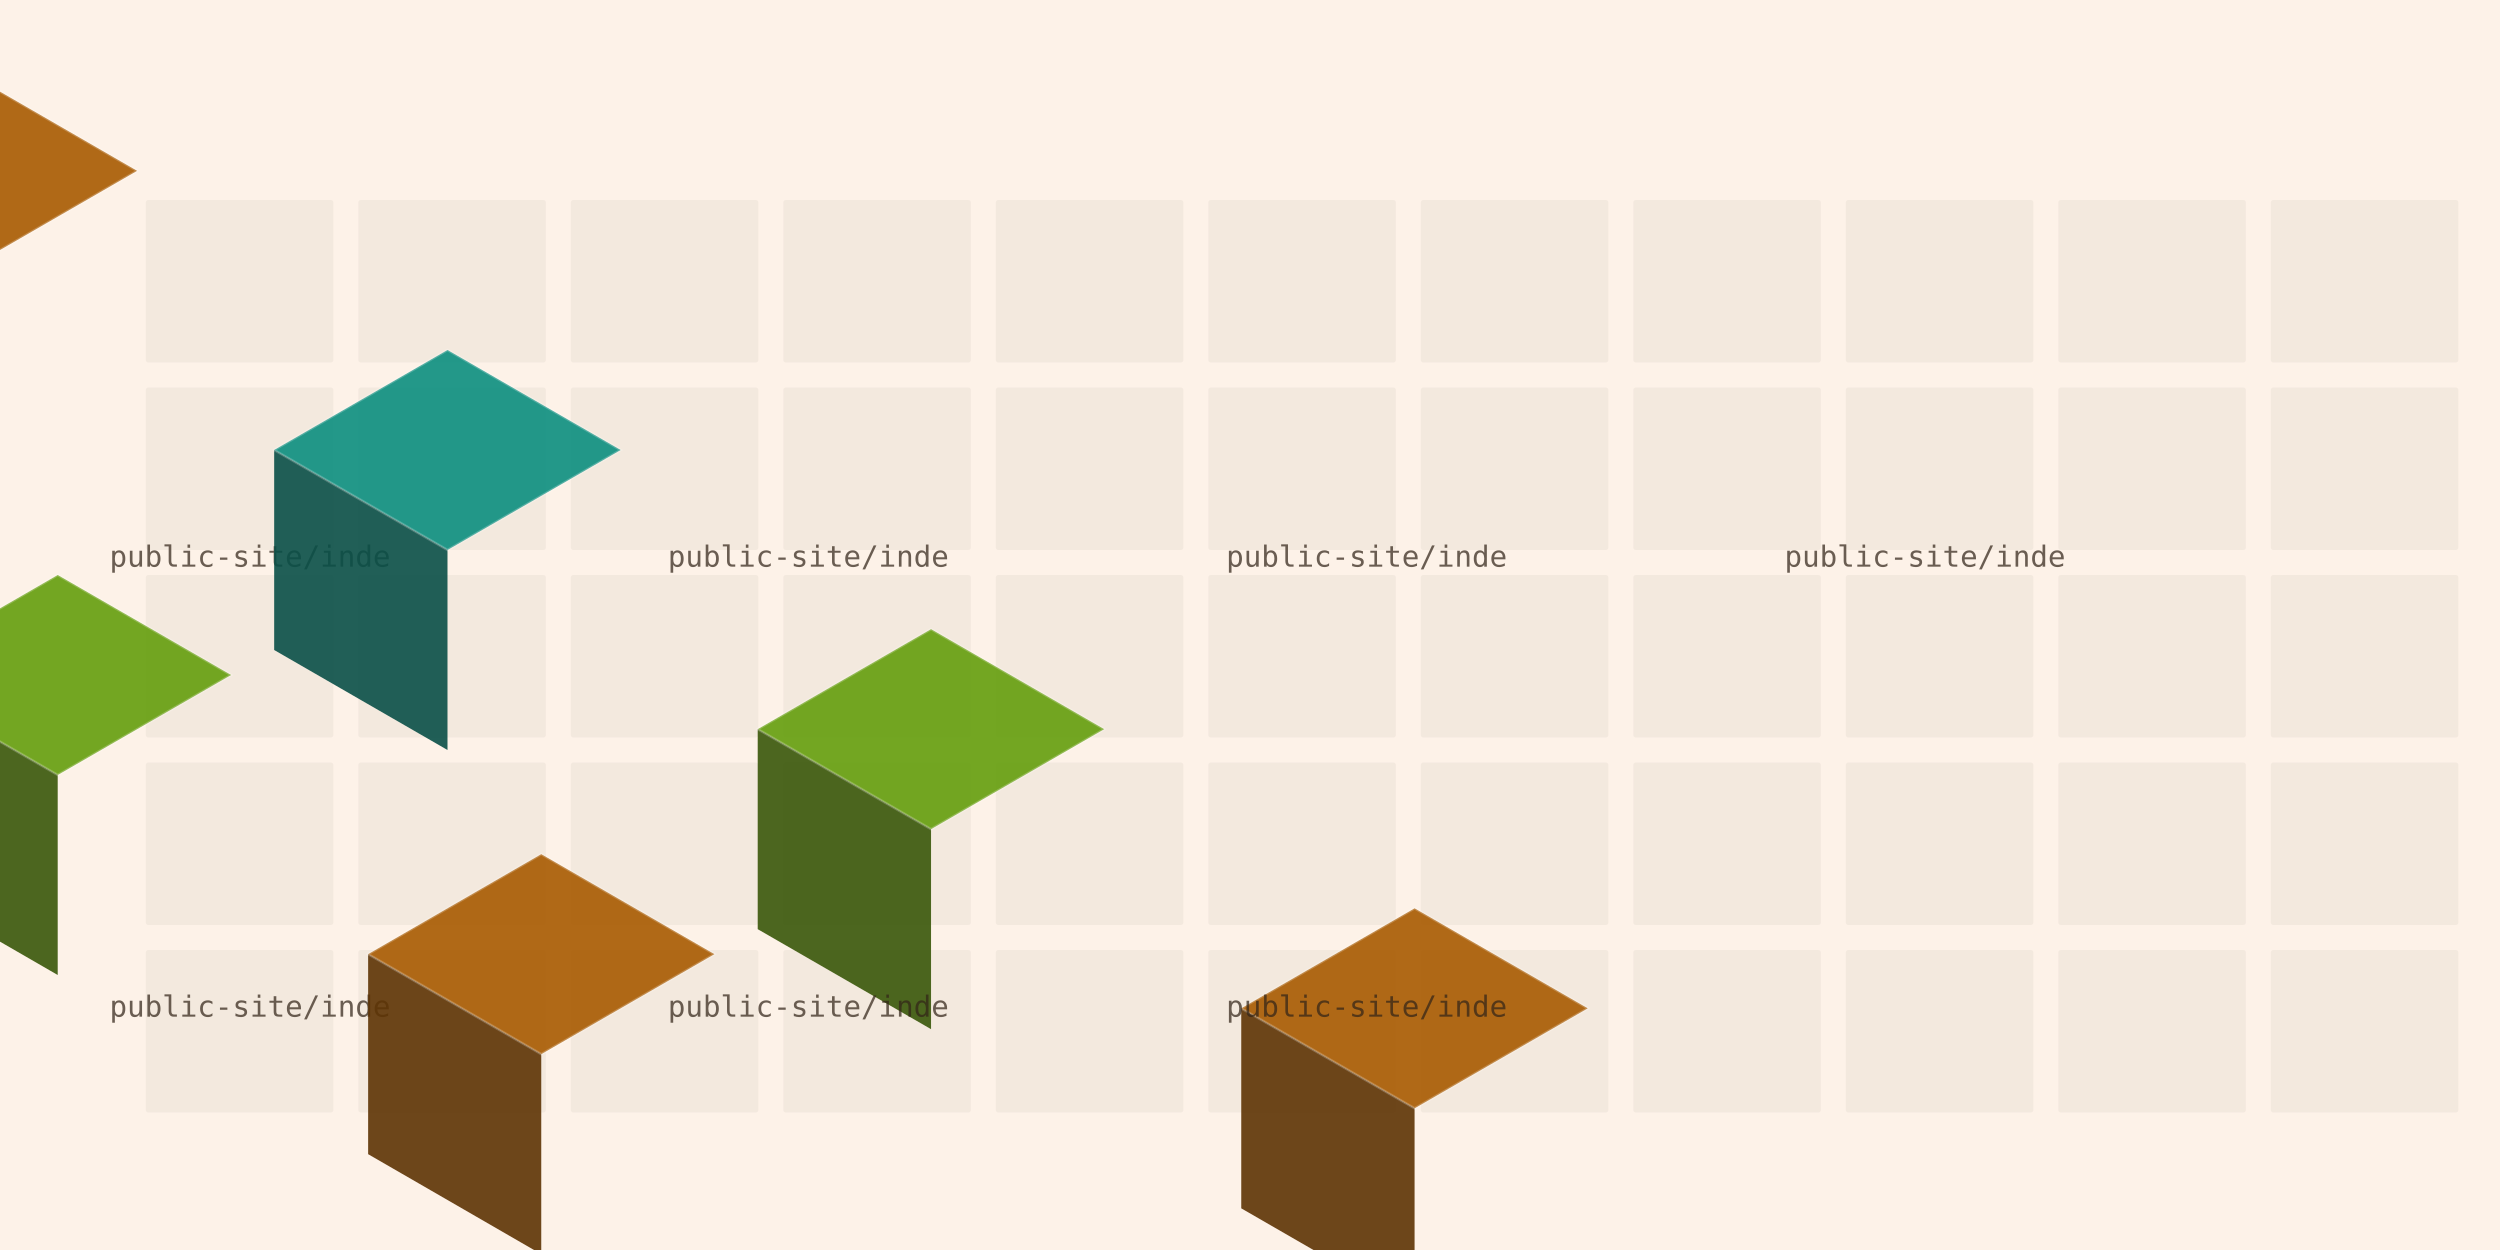
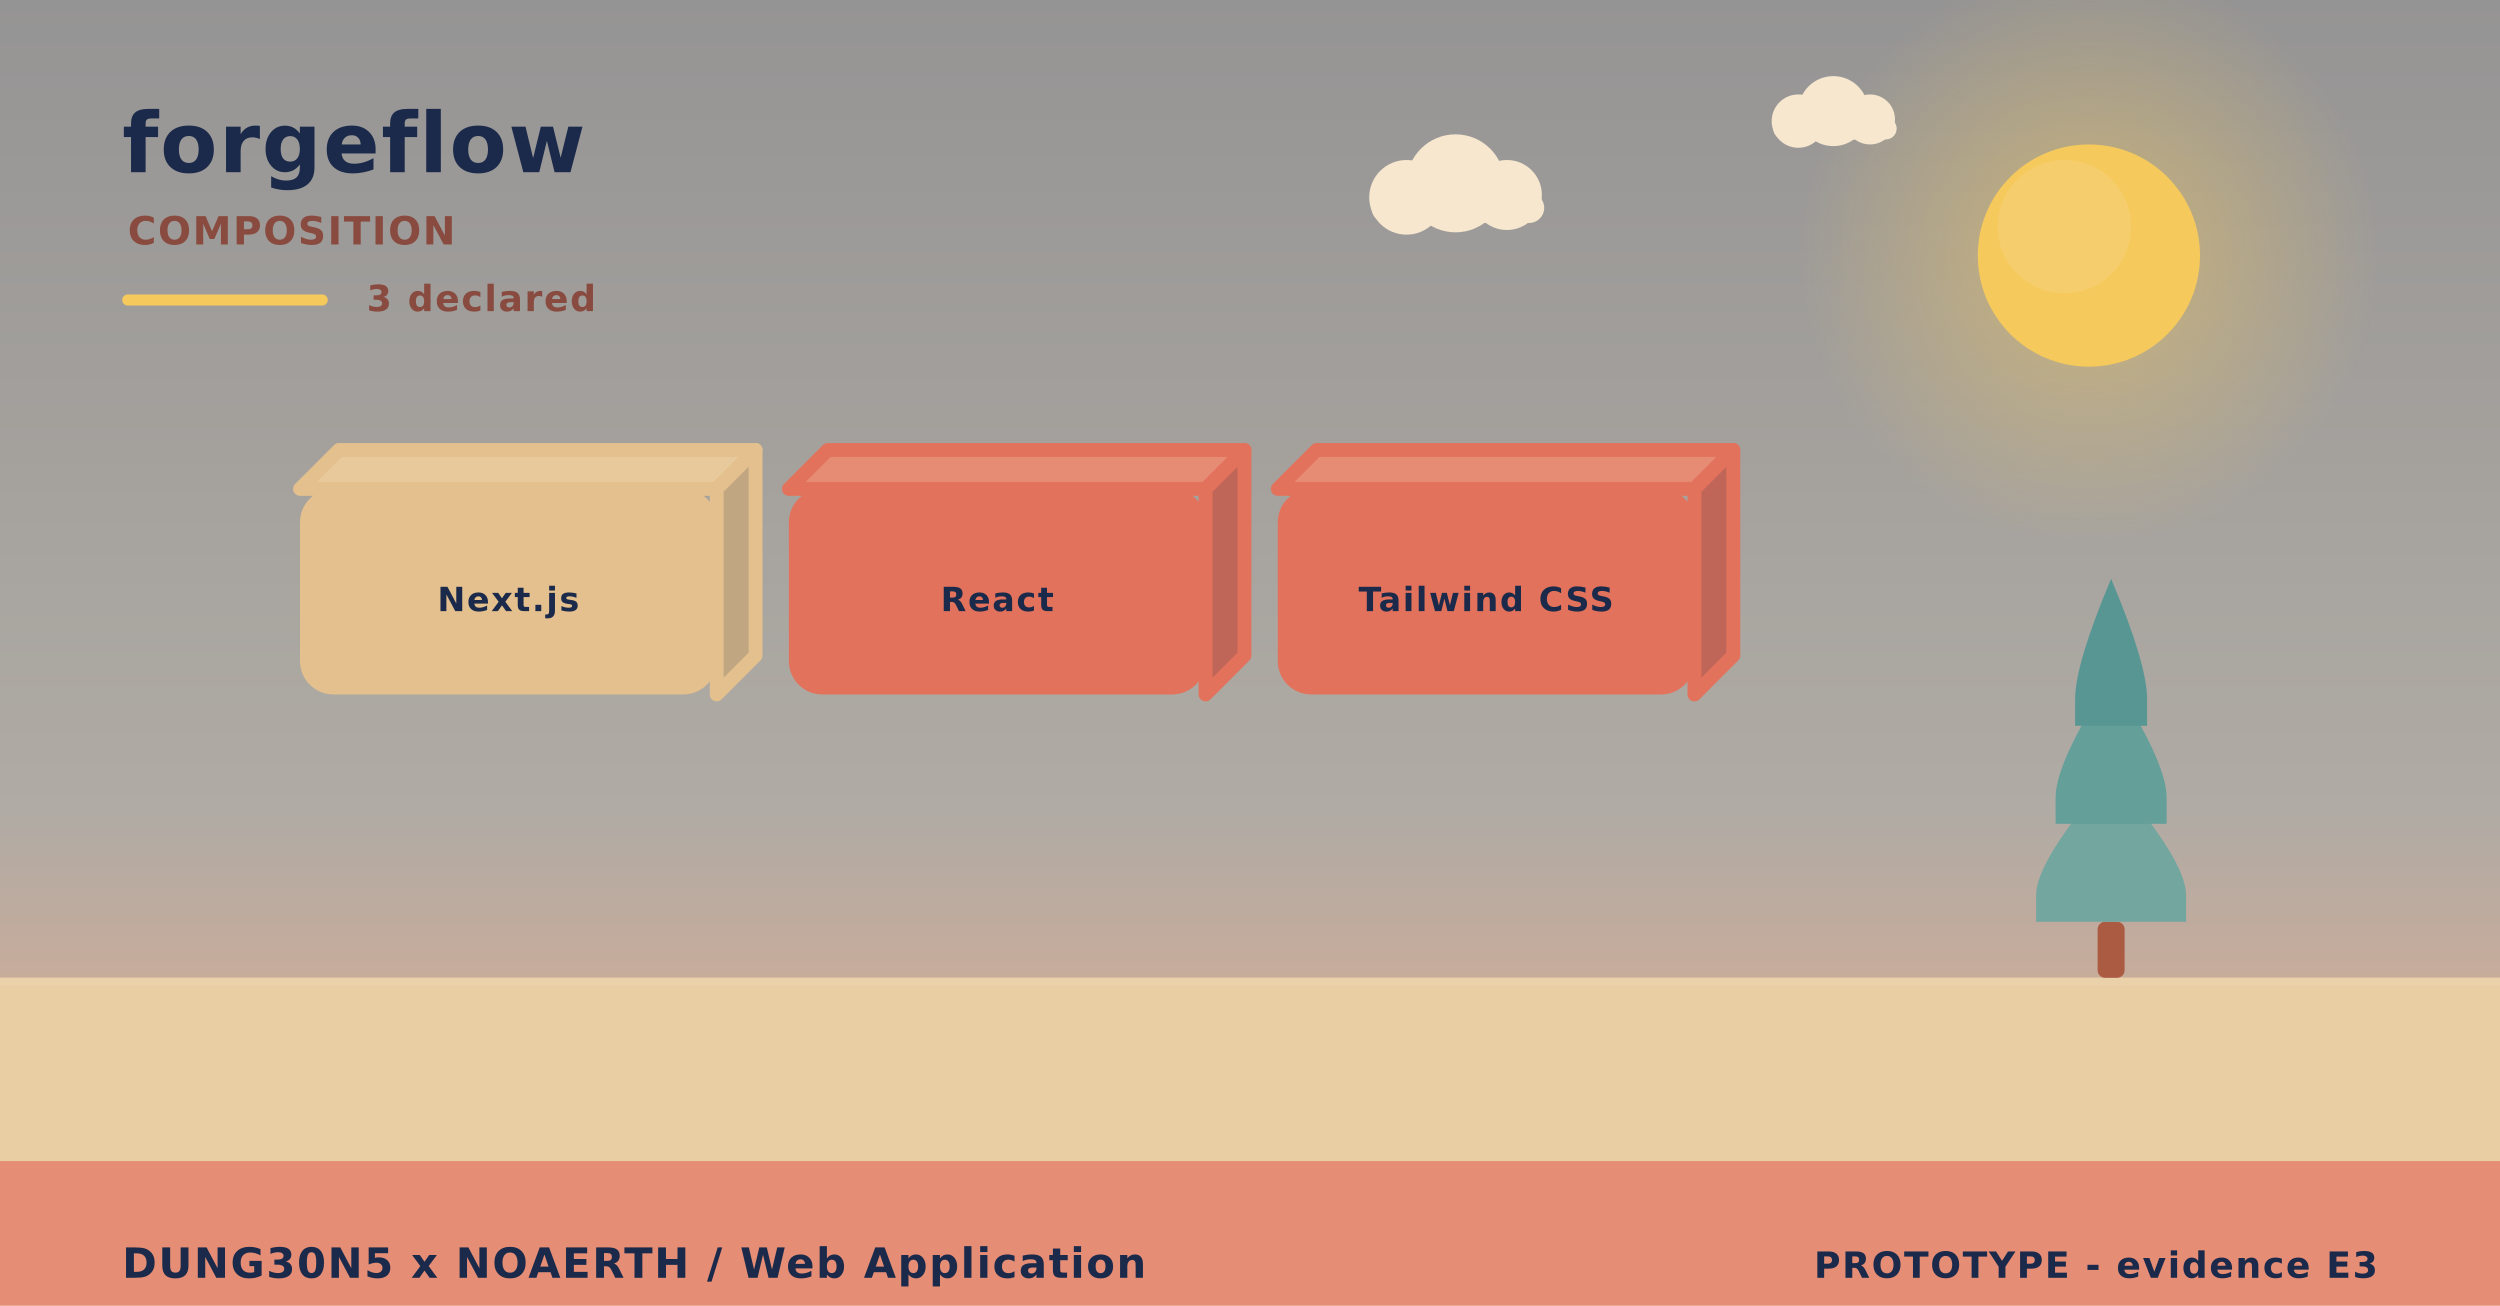
- <svg xmlns="http://www.w3.org/2000/svg" viewBox="0 0 1200 600" width="1200" height="600" role="img" aria-label="forgeflow component map">
-   <rect width="1200" height="600" fill="#fdf2e8" />
-   <defs>
-     <linearGradient id="gc" x1="0" y1="0" x2="1" y2="1">
-       <stop offset="0%" stop-color="#a95d05" />
-       <stop offset="100%" stop-color="#109081" />
-     </linearGradient>
-   </defs>
-   <rect x="70.00" y="96.00" width="90.00" height="78.00" rx="1.20" fill="#322418" opacity="0.05" />
-   <rect x="172.00" y="96.00" width="90.00" height="78.00" rx="1.20" fill="#322418" opacity="0.05" />
-   <rect x="274.00" y="96.00" width="90.00" height="78.00" rx="1.20" fill="#322418" opacity="0.05" />
-   <rect x="376.00" y="96.00" width="90.00" height="78.00" rx="1.20" fill="#322418" opacity="0.05" />
-   <rect x="478.00" y="96.00" width="90.00" height="78.00" rx="1.20" fill="#322418" opacity="0.05" />
-   <rect x="580.00" y="96.00" width="90.00" height="78.00" rx="1.20" fill="#322418" opacity="0.05" />
-   <rect x="682.00" y="96.00" width="90.00" height="78.00" rx="1.20" fill="#322418" opacity="0.05" />
-   <rect x="784.00" y="96.00" width="90.00" height="78.00" rx="1.20" fill="#322418" opacity="0.05" />
-   <rect x="886.00" y="96.00" width="90.00" height="78.00" rx="1.20" fill="#322418" opacity="0.05" />
-   <rect x="988.00" y="96.00" width="90.00" height="78.00" rx="1.20" fill="#322418" opacity="0.05" />
-   <rect x="1090.00" y="96.00" width="90.00" height="78.00" rx="1.20" fill="#322418" opacity="0.05" />
-   <rect x="70.00" y="186.00" width="90.00" height="78.00" rx="1.20" fill="#322418" opacity="0.05" />
-   <rect x="172.00" y="186.00" width="90.00" height="78.00" rx="1.20" fill="#322418" opacity="0.05" />
-   <rect x="274.00" y="186.00" width="90.00" height="78.00" rx="1.20" fill="#322418" opacity="0.05" />
-   <rect x="376.00" y="186.00" width="90.00" height="78.00" rx="1.20" fill="#322418" opacity="0.05" />
-   <rect x="478.00" y="186.00" width="90.00" height="78.00" rx="1.20" fill="#322418" opacity="0.05" />
-   <rect x="580.00" y="186.00" width="90.00" height="78.00" rx="1.20" fill="#322418" opacity="0.05" />
-   <rect x="682.00" y="186.00" width="90.00" height="78.00" rx="1.20" fill="#322418" opacity="0.05" />
-   <rect x="784.00" y="186.00" width="90.00" height="78.00" rx="1.20" fill="#322418" opacity="0.05" />
-   <rect x="886.00" y="186.00" width="90.00" height="78.00" rx="1.20" fill="#322418" opacity="0.05" />
-   <rect x="988.00" y="186.00" width="90.00" height="78.00" rx="1.20" fill="#322418" opacity="0.05" />
-   <rect x="1090.00" y="186.00" width="90.00" height="78.00" rx="1.20" fill="#322418" opacity="0.05" />
-   <rect x="70.00" y="276.00" width="90.00" height="78.00" rx="1.20" fill="#322418" opacity="0.05" />
-   <rect x="172.00" y="276.00" width="90.00" height="78.00" rx="1.20" fill="#322418" opacity="0.05" />
-   <rect x="274.00" y="276.00" width="90.00" height="78.00" rx="1.20" fill="#322418" opacity="0.05" />
-   <rect x="376.00" y="276.00" width="90.00" height="78.00" rx="1.20" fill="#322418" opacity="0.05" />
-   <rect x="478.00" y="276.00" width="90.00" height="78.00" rx="1.20" fill="#322418" opacity="0.05" />
-   <rect x="580.00" y="276.00" width="90.00" height="78.00" rx="1.20" fill="#322418" opacity="0.05" />
-   <rect x="682.00" y="276.00" width="90.00" height="78.00" rx="1.20" fill="#322418" opacity="0.05" />
-   <rect x="784.00" y="276.00" width="90.00" height="78.00" rx="1.20" fill="#322418" opacity="0.05" />
-   <rect x="886.00" y="276.00" width="90.00" height="78.00" rx="1.20" fill="#322418" opacity="0.05" />
-   <rect x="988.00" y="276.00" width="90.00" height="78.00" rx="1.20" fill="#322418" opacity="0.05" />
-   <rect x="1090.00" y="276.00" width="90.00" height="78.00" rx="1.20" fill="#322418" opacity="0.05" />
-   <rect x="70.00" y="366.00" width="90.00" height="78.00" rx="1.20" fill="#322418" opacity="0.05" />
-   <rect x="172.00" y="366.00" width="90.00" height="78.00" rx="1.20" fill="#322418" opacity="0.05" />
-   <rect x="274.00" y="366.00" width="90.00" height="78.00" rx="1.20" fill="#322418" opacity="0.05" />
-   <rect x="376.00" y="366.00" width="90.00" height="78.00" rx="1.20" fill="#322418" opacity="0.05" />
-   <rect x="478.00" y="366.00" width="90.00" height="78.00" rx="1.20" fill="#322418" opacity="0.05" />
-   <rect x="580.00" y="366.00" width="90.00" height="78.00" rx="1.20" fill="#322418" opacity="0.05" />
-   <rect x="682.00" y="366.00" width="90.00" height="78.00" rx="1.20" fill="#322418" opacity="0.05" />
-   <rect x="784.00" y="366.00" width="90.00" height="78.00" rx="1.20" fill="#322418" opacity="0.05" />
-   <rect x="886.00" y="366.00" width="90.00" height="78.00" rx="1.20" fill="#322418" opacity="0.05" />
-   <rect x="988.00" y="366.00" width="90.00" height="78.00" rx="1.20" fill="#322418" opacity="0.05" />
-   <rect x="1090.00" y="366.00" width="90.00" height="78.00" rx="1.20" fill="#322418" opacity="0.05" />
-   <rect x="70.00" y="456.00" width="90.00" height="78.00" rx="1.20" fill="#322418" opacity="0.05" />
-   <rect x="172.00" y="456.00" width="90.00" height="78.00" rx="1.20" fill="#322418" opacity="0.05" />
-   <rect x="274.00" y="456.00" width="90.00" height="78.00" rx="1.20" fill="#322418" opacity="0.05" />
-   <rect x="376.00" y="456.00" width="90.00" height="78.00" rx="1.20" fill="#322418" opacity="0.05" />
-   <rect x="478.00" y="456.00" width="90.00" height="78.00" rx="1.20" fill="#322418" opacity="0.05" />
-   <rect x="580.00" y="456.00" width="90.00" height="78.00" rx="1.20" fill="#322418" opacity="0.05" />
-   <rect x="682.00" y="456.00" width="90.00" height="78.00" rx="1.20" fill="#322418" opacity="0.05" />
-   <rect x="784.00" y="456.00" width="90.00" height="78.00" rx="1.20" fill="#322418" opacity="0.05" />
-   <rect x="886.00" y="456.00" width="90.00" height="78.00" rx="1.20" fill="#322418" opacity="0.05" />
-   <rect x="988.00" y="456.00" width="90.00" height="78.00" rx="1.20" fill="#322418" opacity="0.05" />
-   <rect x="1090.00" y="456.00" width="90.00" height="78.00" rx="1.20" fill="#322418" opacity="0.05" />
-   <g transform="rotate(0 120 140)">
-     <polygon points="-17.3,34.0 65.8,82.0 -17.3,130.0 -100.5,82.0" fill="#a95d05" opacity="0.92" />
-     <polygon points="-100.5,82.0 -17.3,130.0 -17.3,226.0 -100.5,178.0" fill="#5d3303" opacity="0.9" />
-     <polygon points="-17.3,34.0 65.8,82.0 -17.3,130.0 -100.5,82.0" fill="none" stroke="rgba(255,255,255,0.220)" stroke-width="1.2" />
-     <animateTransform attributeName="transform" type="rotate" values="-32.0 0.00 0.00 0.0 0.00 0.00" dur="6.6s" begin="0.0s" repeatCount="indefinite" />
+ <svg xmlns="http://www.w3.org/2000/svg" width="900" height="470" viewBox="0 0 900 470" role="img" aria-label="forgeflow - how it is composed">
+   <linearGradient id="skyc" x1="0" y1="0" x2="0" y2="1">
+     <stop offset="0" stop-color="#959494" />
+     <stop offset="0.62" stop-color="#b0aba4" />
+     <stop offset="1" stop-color="#f3ad8a" />
+   </linearGradient>
+   <rect width="900" height="470" fill="url(#skyc)" />
+   <radialGradient id="sunc">
+     <stop offset="0.35" stop-color="#f5c95c" stop-opacity="0.34" />
+     <stop offset="1" stop-color="#f5c95c" stop-opacity="0" />
+   </radialGradient>
+   <circle cx="752" cy="92" r="104" fill="url(#sunc)" />
+   <circle cx="752" cy="92" r="40" fill="#f5c95c" />
+   <circle cx="743.2" cy="81.6" r="24" fill="#f5d27e" opacity="0.5" />
+   <g>
+     <circle cx="524" cy="66" r="17.64" fill="#f6e7ce" />
+     <circle cx="506.36" cy="71.04" r="13.44" fill="#f6e7ce" />
+     <circle cx="542.48" cy="70.2" r="12.6" fill="#f6e7ce" />
+     <rect x="493.76" y="69.36" width="62.16" height="10.92" rx="5.46" fill="#f6e7ce" />
+     <animateTransform attributeName="transform" type="translate" values="0 0;24 0;0 0" dur="36s" begin="0s" repeatCount="indefinite" />
  </g>
-   <text x="120" y="272" font-family="ui-monospace,Menlo,monospace" font-size="14" fill="rgba(50,36,24,0.720)" text-anchor="middle">public-site/inde</text>
-   <g transform="rotate(0 388 140)">
-     <polygon points="214.8,168.0 297.9,216.0 214.8,264.0 131.6,216.0" fill="#109081" opacity="0.92" />
-     <polygon points="131.6,216.0 214.8,264.0 214.8,360.0 131.6,312.0" fill="#094f47" opacity="0.9" />
-     <polygon points="214.8,168.0 297.9,216.0 214.8,264.0 131.6,216.0" fill="none" stroke="rgba(255,255,255,0.220)" stroke-width="1.2" />
-     <animateTransform attributeName="transform" type="rotate" values="-32.0 0.00 0.00 0.0 0.00 0.00" dur="6.6s" begin="0.4s" repeatCount="indefinite" />
+   <g>
+     <circle cx="660" cy="40" r="12.6" fill="#f6e7ce" />
+     <circle cx="647.4" cy="43.6" r="9.6" fill="#f6e7ce" />
+     <circle cx="673.2" cy="43" r="9" fill="#f6e7ce" />
+     <rect x="638.4" y="42.4" width="44.4" height="7.8" rx="3.9" fill="#f6e7ce" />
+     <animateTransform attributeName="transform" type="translate" values="0 0;-18 0;0 0" dur="46s" begin="3s" repeatCount="indefinite" />
  </g>
-   <text x="388" y="272" font-family="ui-monospace,Menlo,monospace" font-size="14" fill="rgba(50,36,24,0.720)" text-anchor="middle">public-site/inde</text>
-   <g transform="rotate(0 656 140)">
-     <polygon points="446.9,302.0 530.0,350.0 446.9,398.0 363.7,350.0" fill="#679f11" opacity="0.92" />
-     <polygon points="363.7,350.0 446.9,398.0 446.9,494.0 363.7,446.0" fill="#395709" opacity="0.9" />
-     <polygon points="446.9,302.0 530.0,350.0 446.9,398.0 363.7,350.0" fill="none" stroke="rgba(255,255,255,0.220)" stroke-width="1.2" />
-     <animateTransform attributeName="transform" type="rotate" values="-32.0 0.00 0.00 0.0 0.00 0.00" dur="6.6s" begin="0.8s" repeatCount="indefinite" />
+   <rect x="0" y="352" width="900" height="118" fill="#e9cda3" />
+   <rect x="0" y="352" width="900" height="3" fill="#ebd1a9" />
+   <text x="44" y="62" font-family="Verdana,DejaVu Sans,sans-serif" font-size="30" font-weight="700" letter-spacing="0.6" fill="#1b2a4a" text-anchor="start">forgeflow</text>
+   <text x="46" y="88" font-family="Verdana,DejaVu Sans,sans-serif" font-size="14" font-weight="700" letter-spacing="0.6" fill="#894b3f" text-anchor="start">COMPOSITION</text>
+   <rect x="44" y="106" width="74" height="4" rx="2" fill="#f5c95c" />
+   <text x="132" y="112" font-family="Verdana,DejaVu Sans,sans-serif" font-size="13" font-weight="700" letter-spacing="0.6" fill="#894b3f" text-anchor="start">3 declared</text>
+   <g>
+     <path d="M108,176 L258,176 L272,162 L122,162 Z" fill="#e7c99b" stroke="#e3c08d" stroke-width="5" stroke-linejoin="round" />
+     <path d="M258,176 L272,162 L272,236 L258,250 Z" fill="#c1a682" stroke="#e3c08d" stroke-width="5" stroke-linejoin="round" />
+     <rect x="108" y="176" width="150" height="74" rx="12" fill="#e3c08d" />
+     <animateTransform attributeName="transform" type="translate" values="0 10;0 0" dur="0.75s" begin="0s" fill="freeze" />
  </g>
-   <text x="656" y="272" font-family="ui-monospace,Menlo,monospace" font-size="14" fill="rgba(50,36,24,0.720)" text-anchor="middle">public-site/inde</text>
-   <g transform="rotate(0 924 140)">
-     <polygon points="679.0,436.0 762.1,484.0 679.0,532.0 595.8,484.0" fill="#a95d05" opacity="0.92" />
-     <polygon points="595.8,484.0 679.0,532.0 679.0,628.0 595.8,580.0" fill="#5d3303" opacity="0.9" />
-     <polygon points="679.0,436.0 762.1,484.0 679.0,532.0 595.8,484.0" fill="none" stroke="rgba(255,255,255,0.220)" stroke-width="1.2" />
-     <animateTransform attributeName="transform" type="rotate" values="-32.0 0.00 0.00 0.0 0.00 0.00" dur="6.6s" begin="1.2s" repeatCount="indefinite" />
+   <text x="183" y="220" font-family="Verdana,DejaVu Sans,sans-serif" font-size="12" font-weight="700" letter-spacing="0.6" fill="#1b2a4a" text-anchor="middle">Next.js</text>
+   <g>
+     <path d="M284,176 L434,176 L448,162 L298,162 Z" fill="#e68c74" stroke="#e2725b" stroke-width="5" stroke-linejoin="round" />
+     <path d="M434,176 L448,162 L448,236 L434,250 Z" fill="#c06658" stroke="#e2725b" stroke-width="5" stroke-linejoin="round" />
+     <rect x="284" y="176" width="150" height="74" rx="12" fill="#e2725b" />
+     <animateTransform attributeName="transform" type="translate" values="0 10;0 0" dur="0.75s" begin="0.16s" fill="freeze" />
  </g>
-   <text x="924" y="272" font-family="ui-monospace,Menlo,monospace" font-size="14" fill="rgba(50,36,24,0.720)" text-anchor="middle">public-site/inde</text>
-   <g transform="rotate(0 120 356)">
-     <polygon points="-204.4,142.0 -121.2,190.0 -204.4,238.0 -287.5,190.0" fill="#109081" opacity="0.92" />
-     <polygon points="-287.5,190.0 -204.4,238.0 -204.4,334.0 -287.5,286.0" fill="#094f47" opacity="0.9" />
-     <polygon points="-204.4,142.0 -121.2,190.0 -204.4,238.0 -287.5,190.0" fill="none" stroke="rgba(255,255,255,0.220)" stroke-width="1.2" />
-     <animateTransform attributeName="transform" type="rotate" values="-32.0 0.00 0.00 0.0 0.00 0.00" dur="6.6s" begin="1.6s" repeatCount="indefinite" />
+   <text x="359" y="220" font-family="Verdana,DejaVu Sans,sans-serif" font-size="12" font-weight="700" letter-spacing="0.6" fill="#1b2a4a" text-anchor="middle">React</text>
+   <g>
+     <path d="M460,176 L610,176 L624,162 L474,162 Z" fill="#e68c74" stroke="#e2725b" stroke-width="5" stroke-linejoin="round" />
+     <path d="M610,176 L624,162 L624,236 L610,250 Z" fill="#c06658" stroke="#e2725b" stroke-width="5" stroke-linejoin="round" />
+     <rect x="460" y="176" width="150" height="74" rx="12" fill="#e2725b" />
+     <animateTransform attributeName="transform" type="translate" values="0 10;0 0" dur="0.75s" begin="0.32s" fill="freeze" />
  </g>
-   <text x="120" y="488" font-family="ui-monospace,Menlo,monospace" font-size="14" fill="rgba(50,36,24,0.720)" text-anchor="middle">public-site/inde</text>
-   <g transform="rotate(0 388 356)">
-     <polygon points="27.7,276.0 110.9,324.0 27.7,372.0 -55.4,324.0" fill="#679f11" opacity="0.92" />
-     <polygon points="-55.4,324.0 27.7,372.0 27.7,468.0 -55.4,420.0" fill="#395709" opacity="0.9" />
-     <polygon points="27.7,276.0 110.9,324.0 27.7,372.0 -55.4,324.0" fill="none" stroke="rgba(255,255,255,0.220)" stroke-width="1.2" />
-     <animateTransform attributeName="transform" type="rotate" values="-32.0 0.00 0.00 0.0 0.00 0.00" dur="6.6s" begin="2.0s" repeatCount="indefinite" />
-   </g>
-   <text x="388" y="488" font-family="ui-monospace,Menlo,monospace" font-size="14" fill="rgba(50,36,24,0.720)" text-anchor="middle">public-site/inde</text>
-   <g transform="rotate(0 656 356)">
-     <polygon points="259.8,410.0 342.9,458.0 259.8,506.0 176.7,458.0" fill="#a95d05" opacity="0.92" />
-     <polygon points="176.7,458.0 259.8,506.0 259.8,602.0 176.7,554.0" fill="#5d3303" opacity="0.9" />
-     <polygon points="259.8,410.0 342.9,458.0 259.8,506.0 176.7,458.0" fill="none" stroke="rgba(255,255,255,0.220)" stroke-width="1.2" />
-     <animateTransform attributeName="transform" type="rotate" values="-32.0 0.00 0.00 0.0 0.00 0.00" dur="6.6s" begin="2.4s" repeatCount="indefinite" />
-   </g>
-   <text x="656" y="488" font-family="ui-monospace,Menlo,monospace" font-size="14" fill="rgba(50,36,24,0.720)" text-anchor="middle">public-site/inde</text>
+   <text x="535" y="220" font-family="Verdana,DejaVu Sans,sans-serif" font-size="12" font-weight="700" letter-spacing="0.6" fill="#1b2a4a" text-anchor="middle">Tailwind CSS</text>
+   <rect x="755.14" y="331.84" width="9.72" height="20.16" rx="2.7" fill="#ac5b43" />
+   <path d="M760,278.92 Q733,309.61 733,322.31 Q733,331.84 733,331.84 L787,331.84 Q787,331.84 787,322.31 Q787,309.61 760,278.92 Z" fill="#74a6a0" />
+   <path d="M760,243.64 Q740.02,274.33 740.02,287.03 Q740.02,296.56 740.02,296.56 L779.98,296.56 Q779.98,296.56 779.98,287.03 Q779.98,274.33 760,243.64 Z" fill="#649f9a" />
+   <path d="M760,208.36 Q747.04,239.05 747.04,251.75 Q747.04,261.28 747.04,261.28 L772.96,261.28 Q772.96,261.28 772.96,251.75 Q772.96,239.05 760,208.36 Z" fill="#589694" />
+   <rect x="0" y="418" width="900" height="52" rx="0" fill="#e68972" opacity="0.94" />
+   <text x="44" y="460" font-family="Verdana,DejaVu Sans,sans-serif" font-size="15" font-weight="700" letter-spacing="0.6" fill="#1b2a4a" text-anchor="start">DUNG30N5 x NOAERTH  /  Web Application</text>
+   <text x="856" y="460" font-family="Verdana,DejaVu Sans,sans-serif" font-size="13" font-weight="700" letter-spacing="0.6" fill="#1b2a4a" text-anchor="end">PROTOTYPE  -  evidence E3</text>
</svg>
